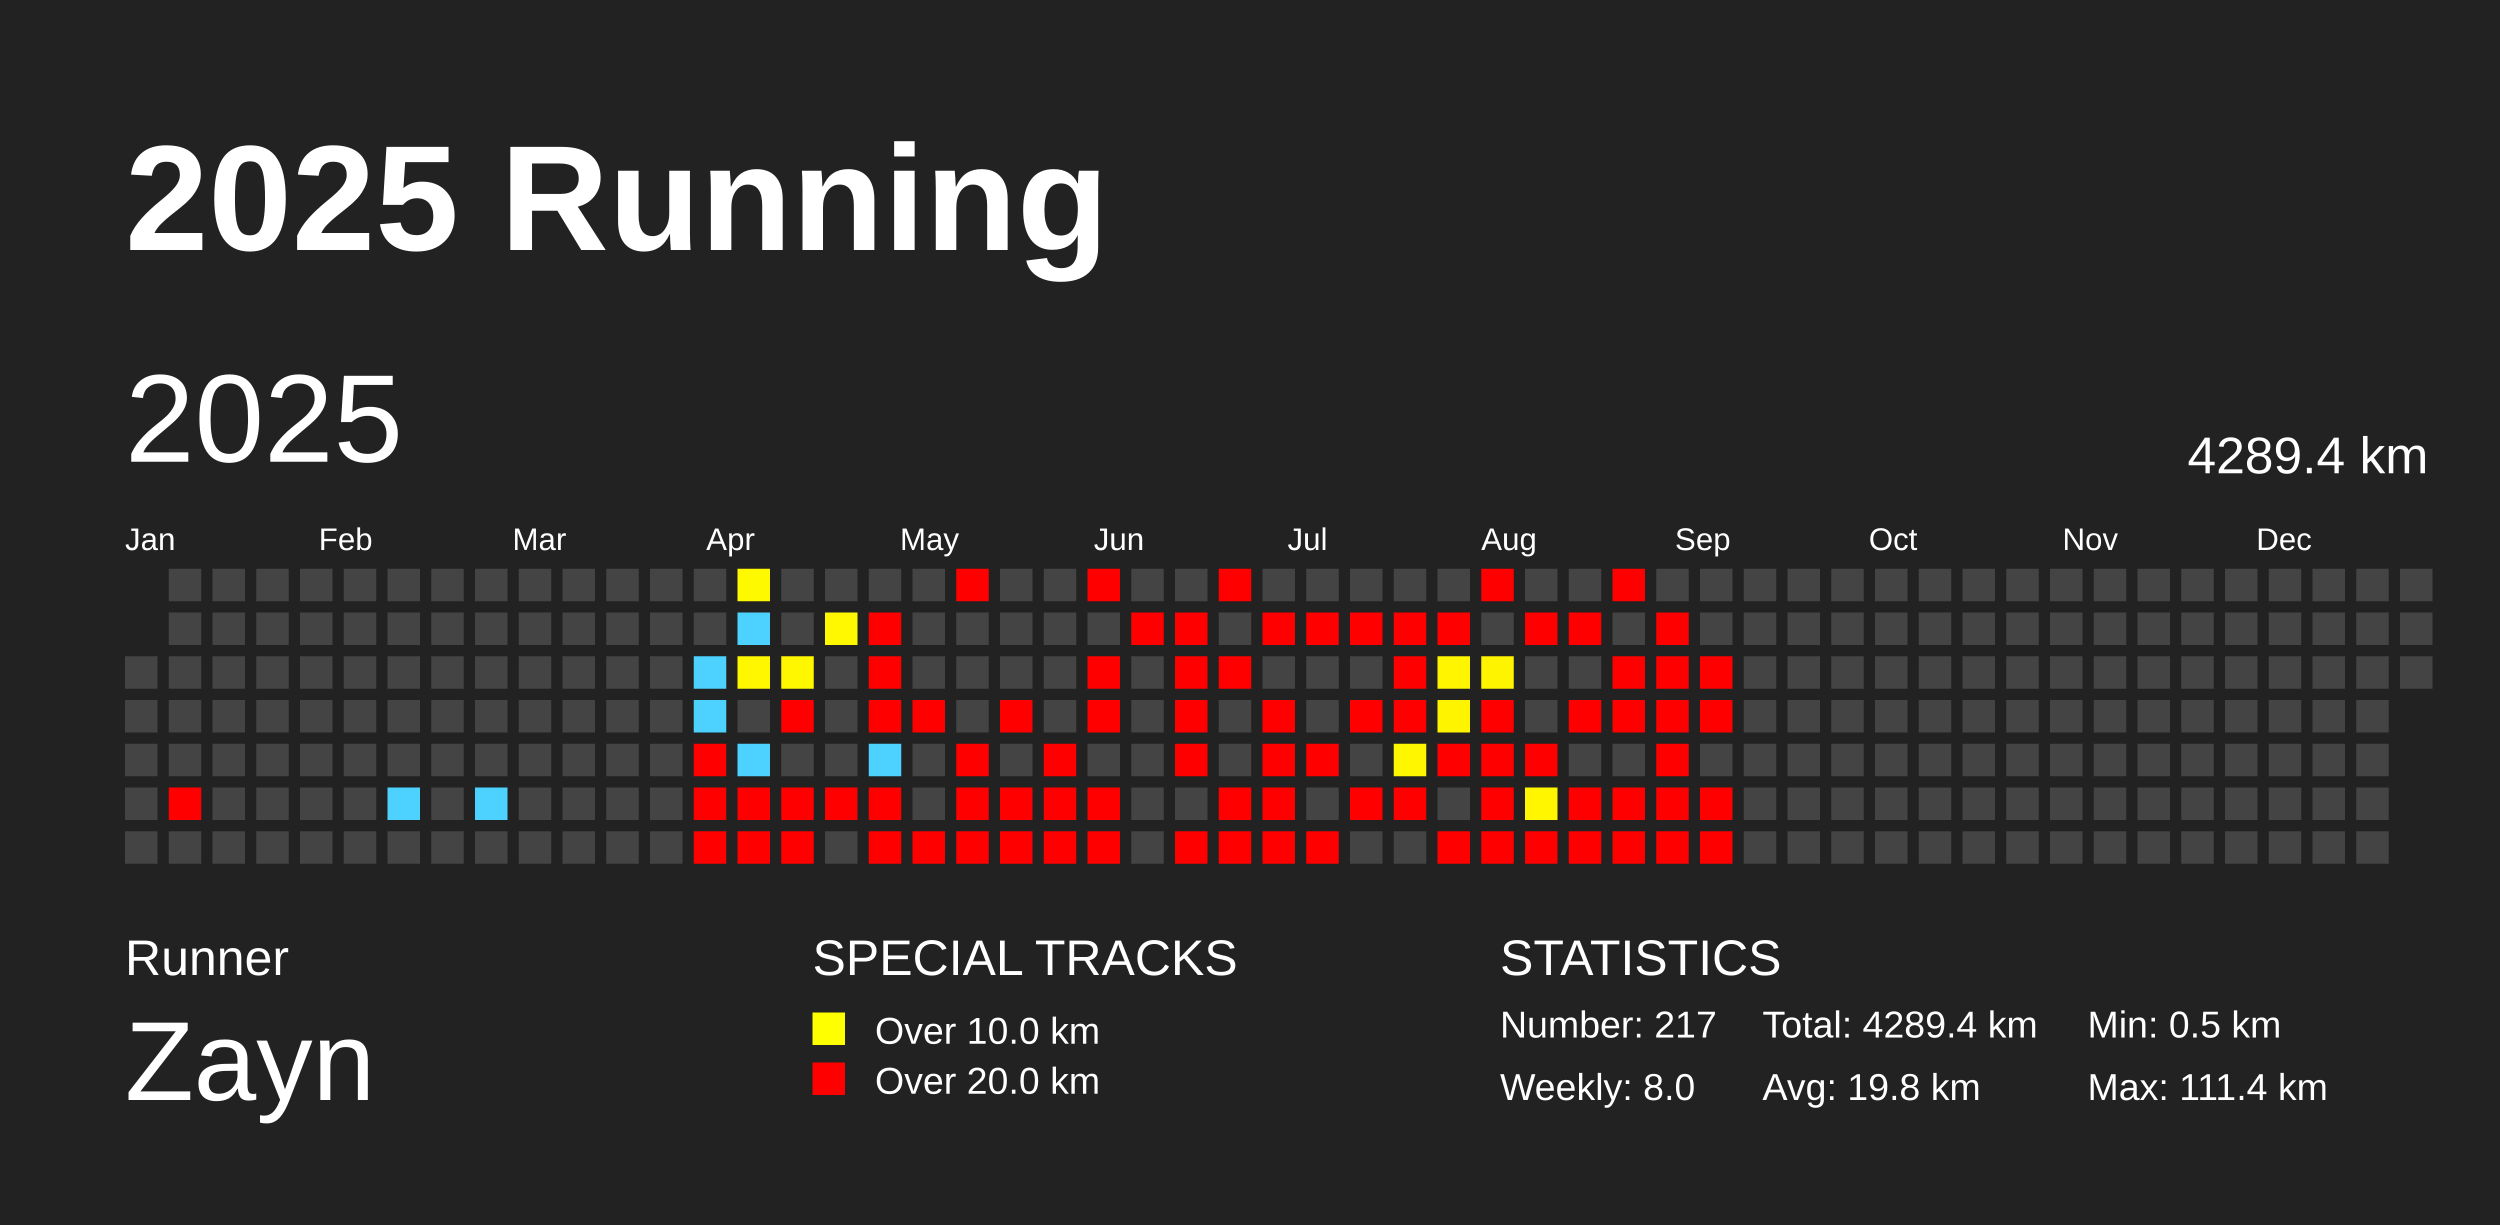
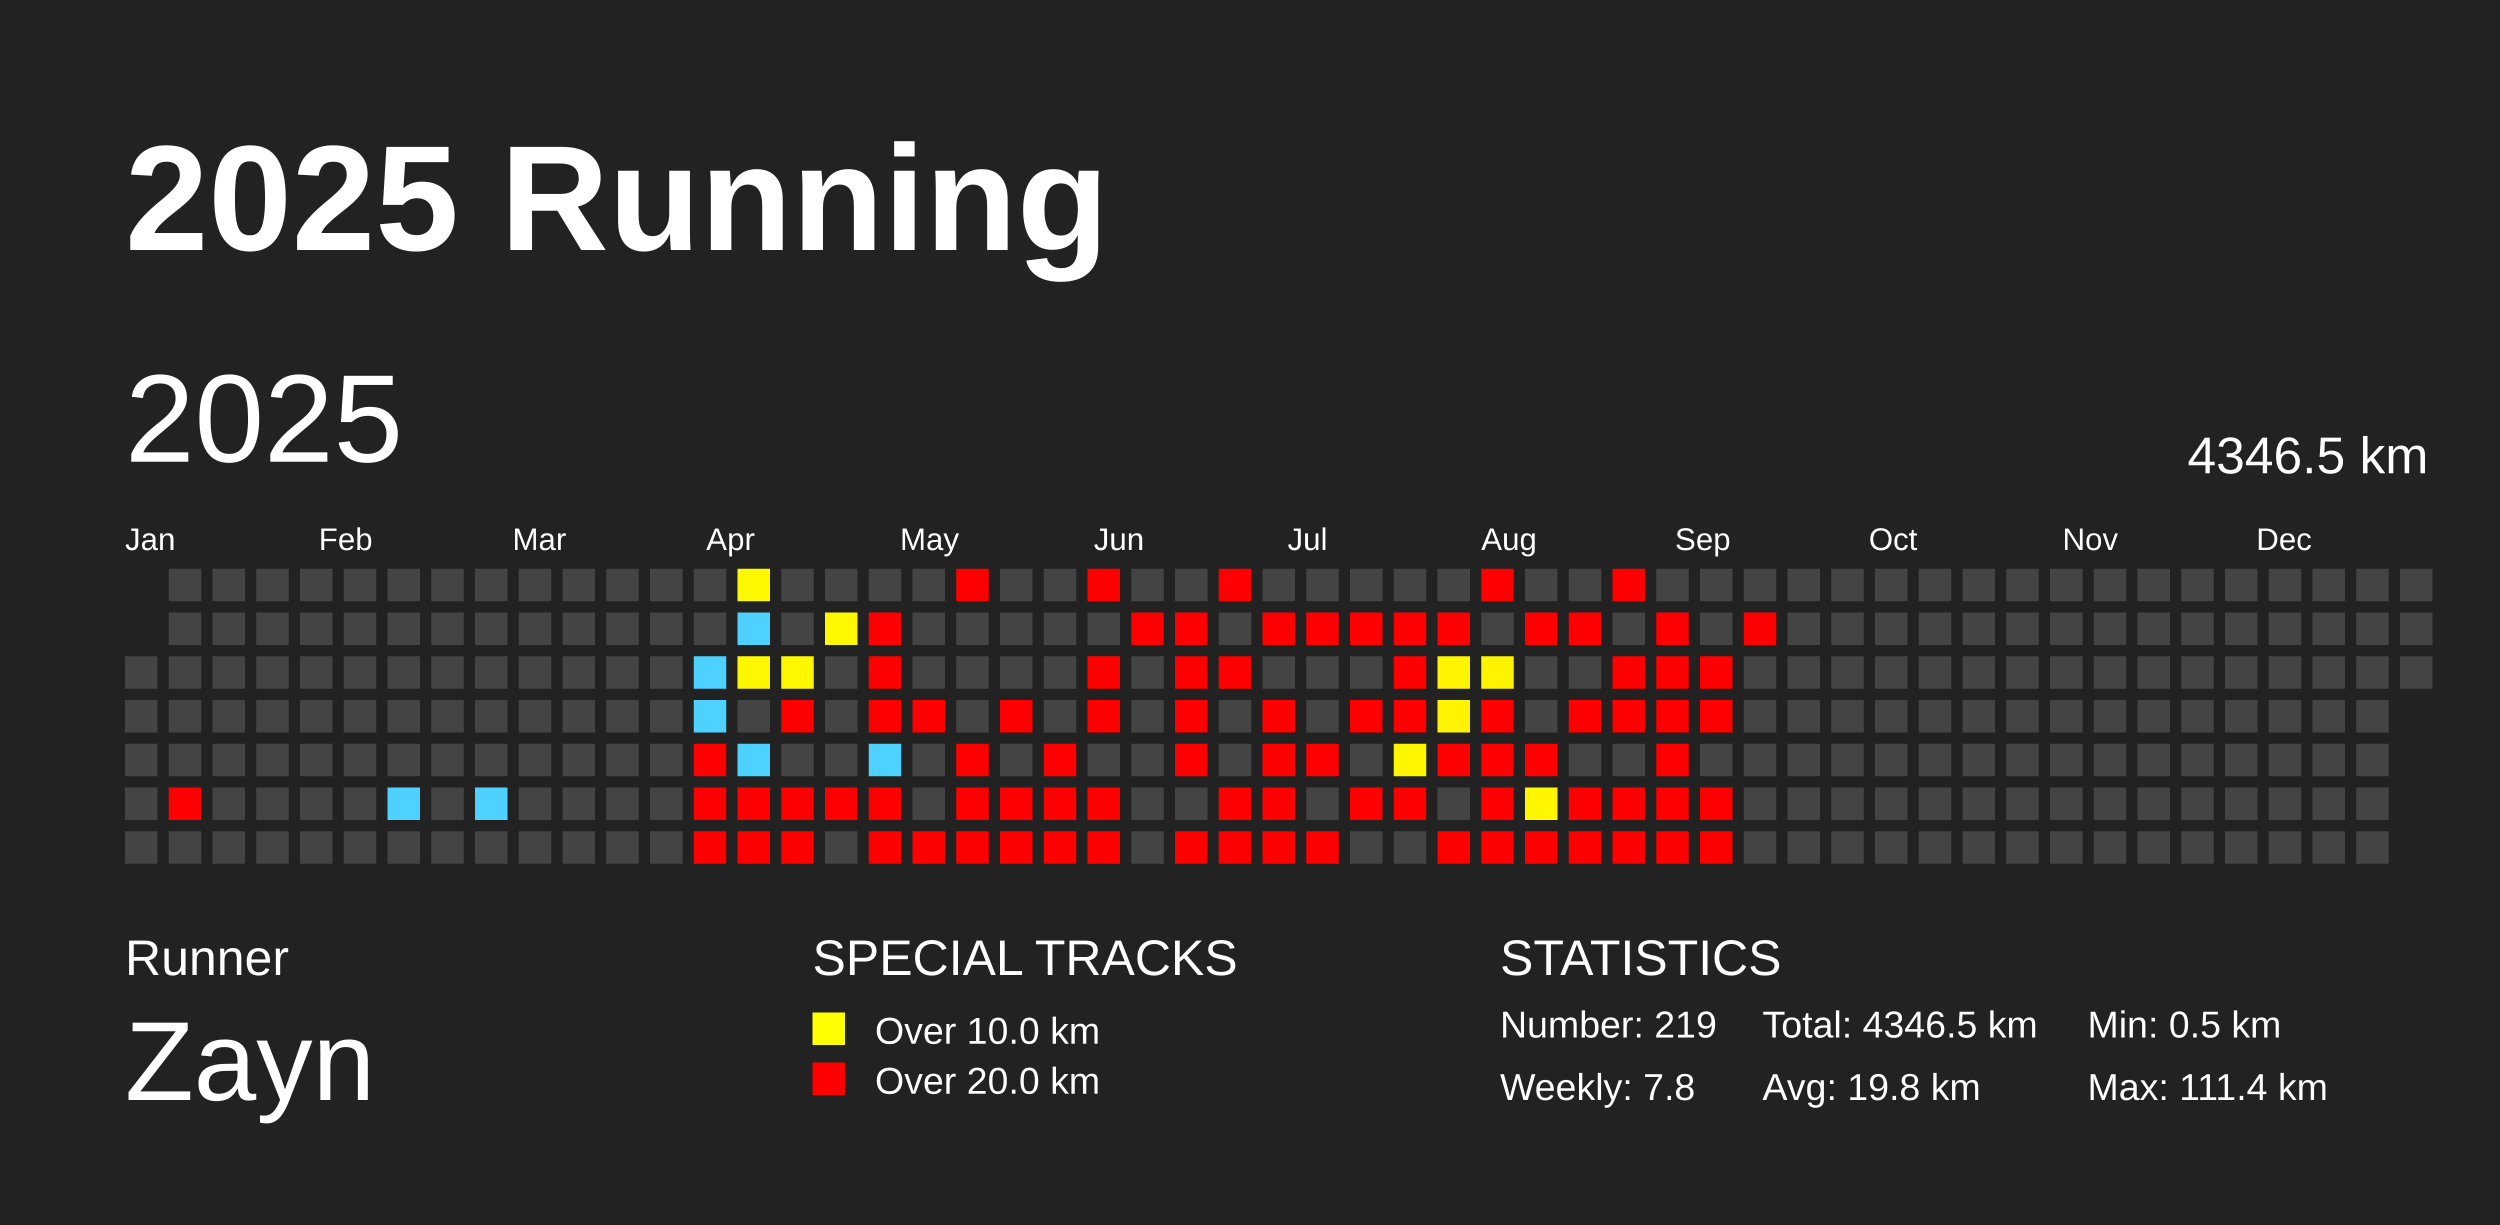
<svg xmlns="http://www.w3.org/2000/svg" baseProfile="full" height="98mm" version="1.1" viewBox="0,0,200,98" width="200mm">
  <defs />
  <rect fill="#222222" height="98" width="200" x="0" y="0" />
  <text fill="#FFFFFF" style="font-size:12px; font-family:Arial; font-weight:bold;" x="10" y="20">2025 Running</text>
  <text fill="#FFFFFF" style="font-size:4px; font-family:Arial" x="10" y="78">Runner</text>
  <text fill="#FFFFFF" style="font-size:9px; font-family:Arial" x="10" y="88">Zayn</text>
  <text fill="#FFFFFF" style="font-size:4px; font-family:Arial" x="65" y="78">SPECIAL TRACKS</text>
  <rect fill="yellow" height="2.6" width="2.6" x="65" y="81" />
  <text fill="#FFFFFF" style="font-size:3px; font-family:Arial" x="70" y="83.5">Over 10.0 km</text>
  <rect fill="red" height="2.6" width="2.6" x="65" y="85" />
  <text fill="#FFFFFF" style="font-size:3px; font-family:Arial" x="70" y="87.5">Over 20.0 km</text>
  <text fill="#FFFFFF" style="font-size:4px; font-family:Arial" x="120" y="78">STATISTICS</text>
-   <text fill="#FFFFFF" style="font-size:3px; font-family:Arial" x="120" y="83">Number: 217</text>
-   <text fill="#FFFFFF" style="font-size:3px; font-family:Arial" x="120" y="88">Weekly: 8.0</text>
-   <text fill="#FFFFFF" style="font-size:3px; font-family:Arial" x="141" y="83">Total: 4289.4 km</text>
+   <text fill="#FFFFFF" style="font-size:3px; font-family:Arial" x="120" y="83">Number: 219</text>
+   <text fill="#FFFFFF" style="font-size:3px; font-family:Arial" x="120" y="88">Weekly: 7.8</text>
+   <text fill="#FFFFFF" style="font-size:3px; font-family:Arial" x="141" y="83">Total: 4346.5 km</text>
  <text fill="#FFFFFF" style="font-size:3px; font-family:Arial" x="141" y="88">Avg: 19.8 km</text>
  <text fill="#FFFFFF" style="font-size:3px; font-family:Arial" x="167" y="83">Min: 0.5 km</text>
  <text fill="#FFFFFF" style="font-size:3px; font-family:Arial" x="167" y="88">Max: 111.4 km</text>
  <text dominant-baseline="hanging" fill="#FFFFFF" style="font-size:10.0px; font-family:Arial;" x="10" y="30">2025</text>
-   <text dominant-baseline="hanging" fill="#FFFFFF" style="font-size:4.125px; font-family:Arial;" x="175" y="35">4289.4 km</text>
+   <text dominant-baseline="hanging" fill="#FFFFFF" style="font-size:4.125px; font-family:Arial;" x="175" y="35">4346.5 km</text>
  <text fill="#FFFFFF" style="font-size:2.5px; font-family:Arial" x="10.0" y="44">Jan</text>
  <text fill="#FFFFFF" style="font-size:2.5px; font-family:Arial" x="25.5" y="44">Feb</text>
  <text fill="#FFFFFF" style="font-size:2.5px; font-family:Arial" x="41.0" y="44">Mar</text>
  <text fill="#FFFFFF" style="font-size:2.5px; font-family:Arial" x="56.5" y="44">Apr</text>
  <text fill="#FFFFFF" style="font-size:2.5px; font-family:Arial" x="72.0" y="44">May</text>
  <text fill="#FFFFFF" style="font-size:2.5px; font-family:Arial" x="87.5" y="44">Jun</text>
  <text fill="#FFFFFF" style="font-size:2.5px; font-family:Arial" x="103.0" y="44">Jul</text>
  <text fill="#FFFFFF" style="font-size:2.5px; font-family:Arial" x="118.5" y="44">Aug</text>
  <text fill="#FFFFFF" style="font-size:2.5px; font-family:Arial" x="134.0" y="44">Sep</text>
  <text fill="#FFFFFF" style="font-size:2.5px; font-family:Arial" x="149.5" y="44">Oct</text>
  <text fill="#FFFFFF" style="font-size:2.5px; font-family:Arial" x="165.0" y="44">Nov</text>
  <text fill="#FFFFFF" style="font-size:2.5px; font-family:Arial" x="180.5" y="44">Dec</text>
  <rect fill="#444444" height="2.6" width="2.6" x="10.0" y="52.5" />
  <rect fill="#444444" height="2.6" width="2.6" x="10.0" y="56.0" />
  <rect fill="#444444" height="2.6" width="2.6" x="10.0" y="59.5" />
  <rect fill="#444444" height="2.6" width="2.6" x="10.0" y="63.0" />
  <rect fill="#444444" height="2.6" width="2.6" x="10.0" y="66.5" />
  <rect fill="#444444" height="2.6" width="2.6" x="13.5" y="45.5" />
  <rect fill="#444444" height="2.6" width="2.6" x="13.5" y="49.0" />
  <rect fill="#444444" height="2.6" width="2.6" x="13.5" y="52.5" />
  <rect fill="#444444" height="2.6" width="2.6" x="13.5" y="56.0" />
  <rect fill="#444444" height="2.6" width="2.6" x="13.5" y="59.5" />
  <rect fill="red" height="2.6" width="2.6" x="13.5" y="63.0" />
  <rect fill="#444444" height="2.6" width="2.6" x="13.5" y="66.5" />
  <rect fill="#444444" height="2.6" width="2.6" x="17.0" y="45.5" />
  <rect fill="#444444" height="2.6" width="2.6" x="17.0" y="49.0" />
  <rect fill="#444444" height="2.6" width="2.6" x="17.0" y="52.5" />
  <rect fill="#444444" height="2.6" width="2.6" x="17.0" y="56.0" />
  <rect fill="#444444" height="2.6" width="2.6" x="17.0" y="59.5" />
  <rect fill="#444444" height="2.6" width="2.6" x="17.0" y="63.0" />
  <rect fill="#444444" height="2.6" width="2.6" x="17.0" y="66.5" />
  <rect fill="#444444" height="2.6" width="2.6" x="20.5" y="45.5" />
  <rect fill="#444444" height="2.6" width="2.6" x="20.5" y="49.0" />
  <rect fill="#444444" height="2.6" width="2.6" x="20.5" y="52.5" />
  <rect fill="#444444" height="2.6" width="2.6" x="20.5" y="56.0" />
  <rect fill="#444444" height="2.6" width="2.6" x="20.5" y="59.5" />
  <rect fill="#444444" height="2.6" width="2.6" x="20.5" y="63.0" />
  <rect fill="#444444" height="2.6" width="2.6" x="20.5" y="66.5" />
  <rect fill="#444444" height="2.6" width="2.6" x="24.0" y="45.5" />
  <rect fill="#444444" height="2.6" width="2.6" x="24.0" y="49.0" />
  <rect fill="#444444" height="2.6" width="2.6" x="24.0" y="52.5" />
  <rect fill="#444444" height="2.6" width="2.6" x="24.0" y="56.0" />
  <rect fill="#444444" height="2.6" width="2.6" x="24.0" y="59.5" />
  <rect fill="#444444" height="2.6" width="2.6" x="24.0" y="63.0" />
  <rect fill="#444444" height="2.6" width="2.6" x="24.0" y="66.5" />
  <rect fill="#444444" height="2.6" width="2.6" x="27.5" y="45.5" />
  <rect fill="#444444" height="2.6" width="2.6" x="27.5" y="49.0" />
  <rect fill="#444444" height="2.6" width="2.6" x="27.5" y="52.5" />
  <rect fill="#444444" height="2.6" width="2.6" x="27.5" y="56.0" />
  <rect fill="#444444" height="2.6" width="2.6" x="27.5" y="59.5" />
  <rect fill="#444444" height="2.6" width="2.6" x="27.5" y="63.0" />
  <rect fill="#444444" height="2.6" width="2.6" x="27.5" y="66.5" />
  <rect fill="#444444" height="2.6" width="2.6" x="31.0" y="45.5" />
  <rect fill="#444444" height="2.6" width="2.6" x="31.0" y="49.0" />
  <rect fill="#444444" height="2.6" width="2.6" x="31.0" y="52.5" />
  <rect fill="#444444" height="2.6" width="2.6" x="31.0" y="56.0" />
  <rect fill="#444444" height="2.6" width="2.6" x="31.0" y="59.5" />
  <rect fill="#4dd2ff" height="2.6" width="2.6" x="31.0" y="63.0" />
  <rect fill="#444444" height="2.6" width="2.6" x="31.0" y="66.5" />
  <rect fill="#444444" height="2.6" width="2.6" x="34.5" y="45.5" />
  <rect fill="#444444" height="2.6" width="2.6" x="34.5" y="49.0" />
  <rect fill="#444444" height="2.6" width="2.6" x="34.5" y="52.5" />
  <rect fill="#444444" height="2.6" width="2.6" x="34.5" y="56.0" />
  <rect fill="#444444" height="2.6" width="2.6" x="34.5" y="59.5" />
  <rect fill="#444444" height="2.6" width="2.6" x="34.5" y="63.0" />
  <rect fill="#444444" height="2.6" width="2.6" x="34.5" y="66.5" />
  <rect fill="#444444" height="2.6" width="2.6" x="38.0" y="45.5" />
  <rect fill="#444444" height="2.6" width="2.6" x="38.0" y="49.0" />
  <rect fill="#444444" height="2.6" width="2.6" x="38.0" y="52.5" />
  <rect fill="#444444" height="2.6" width="2.6" x="38.0" y="56.0" />
  <rect fill="#444444" height="2.6" width="2.6" x="38.0" y="59.5" />
  <rect fill="#4dd2ff" height="2.6" width="2.6" x="38.0" y="63.0" />
  <rect fill="#444444" height="2.6" width="2.6" x="38.0" y="66.5" />
  <rect fill="#444444" height="2.6" width="2.6" x="41.5" y="45.5" />
  <rect fill="#444444" height="2.6" width="2.6" x="41.5" y="49.0" />
  <rect fill="#444444" height="2.6" width="2.6" x="41.5" y="52.5" />
  <rect fill="#444444" height="2.6" width="2.6" x="41.5" y="56.0" />
  <rect fill="#444444" height="2.6" width="2.6" x="41.5" y="59.5" />
  <rect fill="#444444" height="2.6" width="2.6" x="41.5" y="63.0" />
  <rect fill="#444444" height="2.6" width="2.6" x="41.5" y="66.5" />
  <rect fill="#444444" height="2.6" width="2.6" x="45.0" y="45.5" />
  <rect fill="#444444" height="2.6" width="2.6" x="45.0" y="49.0" />
  <rect fill="#444444" height="2.6" width="2.6" x="45.0" y="52.5" />
  <rect fill="#444444" height="2.6" width="2.6" x="45.0" y="56.0" />
  <rect fill="#444444" height="2.6" width="2.6" x="45.0" y="59.5" />
  <rect fill="#444444" height="2.6" width="2.6" x="45.0" y="63.0" />
  <rect fill="#444444" height="2.6" width="2.6" x="45.0" y="66.5" />
  <rect fill="#444444" height="2.6" width="2.6" x="48.5" y="45.5" />
  <rect fill="#444444" height="2.6" width="2.6" x="48.5" y="49.0" />
  <rect fill="#444444" height="2.6" width="2.6" x="48.5" y="52.5" />
  <rect fill="#444444" height="2.6" width="2.6" x="48.5" y="56.0" />
  <rect fill="#444444" height="2.6" width="2.6" x="48.5" y="59.5" />
  <rect fill="#444444" height="2.6" width="2.6" x="48.5" y="63.0" />
  <rect fill="#444444" height="2.6" width="2.6" x="48.5" y="66.5" />
  <rect fill="#444444" height="2.6" width="2.6" x="52.0" y="45.5" />
  <rect fill="#444444" height="2.6" width="2.6" x="52.0" y="49.0" />
  <rect fill="#444444" height="2.6" width="2.6" x="52.0" y="52.5" />
  <rect fill="#444444" height="2.6" width="2.6" x="52.0" y="56.0" />
  <rect fill="#444444" height="2.6" width="2.6" x="52.0" y="59.5" />
  <rect fill="#444444" height="2.6" width="2.6" x="52.0" y="63.0" />
  <rect fill="#444444" height="2.6" width="2.6" x="52.0" y="66.5" />
  <rect fill="#444444" height="2.6" width="2.6" x="55.5" y="45.5" />
  <rect fill="#444444" height="2.6" width="2.6" x="55.5" y="49.0" />
  <rect fill="#4dd2ff" height="2.6" width="2.6" x="55.5" y="52.5" />
  <rect fill="#4dd2ff" height="2.6" width="2.6" x="55.5" y="56.0" />
  <rect fill="red" height="2.6" width="2.6" x="55.5" y="59.5" />
  <rect fill="red" height="2.6" width="2.6" x="55.5" y="63.0" />
  <rect fill="red" height="2.6" width="2.6" x="55.5" y="66.5" />
  <rect fill="#fff900" height="2.6" width="2.6" x="59.0" y="45.5" />
  <rect fill="#4dd2ff" height="2.6" width="2.6" x="59.0" y="49.0" />
  <rect fill="#fff700" height="2.6" width="2.6" x="59.0" y="52.5" />
  <rect fill="#444444" height="2.6" width="2.6" x="59.0" y="56.0" />
  <rect fill="#4dd2ff" height="2.6" width="2.6" x="59.0" y="59.5" />
  <rect fill="red" height="2.6" width="2.6" x="59.0" y="63.0" />
  <rect fill="red" height="2.6" width="2.6" x="59.0" y="66.5" />
  <rect fill="#444444" height="2.6" width="2.6" x="62.5" y="45.5" />
  <rect fill="#444444" height="2.6" width="2.6" x="62.5" y="49.0" />
  <rect fill="#fff700" height="2.6" width="2.6" x="62.5" y="52.5" />
  <rect fill="red" height="2.6" width="2.6" x="62.5" y="56.0" />
  <rect fill="#444444" height="2.6" width="2.6" x="62.5" y="59.5" />
  <rect fill="red" height="2.6" width="2.6" x="62.5" y="63.0" />
  <rect fill="red" height="2.6" width="2.6" x="62.5" y="66.5" />
  <rect fill="#444444" height="2.6" width="2.6" x="66.0" y="45.5" />
  <rect fill="#fff800" height="2.6" width="2.6" x="66.0" y="49.0" />
  <rect fill="#444444" height="2.6" width="2.6" x="66.0" y="52.5" />
  <rect fill="#444444" height="2.6" width="2.6" x="66.0" y="56.0" />
  <rect fill="#444444" height="2.6" width="2.6" x="66.0" y="59.5" />
  <rect fill="red" height="2.6" width="2.6" x="66.0" y="63.0" />
  <rect fill="#444444" height="2.6" width="2.6" x="66.0" y="66.5" />
  <rect fill="#444444" height="2.6" width="2.6" x="69.5" y="45.5" />
  <rect fill="red" height="2.6" width="2.6" x="69.5" y="49.0" />
  <rect fill="red" height="2.6" width="2.6" x="69.5" y="52.5" />
  <rect fill="red" height="2.6" width="2.6" x="69.5" y="56.0" />
  <rect fill="#4dd2ff" height="2.6" width="2.6" x="69.5" y="59.5" />
  <rect fill="red" height="2.6" width="2.6" x="69.5" y="63.0" />
  <rect fill="red" height="2.6" width="2.6" x="69.5" y="66.5" />
  <rect fill="#444444" height="2.6" width="2.6" x="73.0" y="45.5" />
  <rect fill="#444444" height="2.6" width="2.6" x="73.0" y="49.0" />
  <rect fill="#444444" height="2.6" width="2.6" x="73.0" y="52.5" />
  <rect fill="red" height="2.6" width="2.6" x="73.0" y="56.0" />
  <rect fill="#444444" height="2.6" width="2.6" x="73.0" y="59.5" />
  <rect fill="#444444" height="2.6" width="2.6" x="73.0" y="63.0" />
  <rect fill="red" height="2.6" width="2.6" x="73.0" y="66.5" />
  <rect fill="red" height="2.6" width="2.6" x="76.5" y="45.5" />
  <rect fill="#444444" height="2.6" width="2.6" x="76.5" y="49.0" />
  <rect fill="#444444" height="2.6" width="2.6" x="76.5" y="52.5" />
  <rect fill="#444444" height="2.6" width="2.6" x="76.5" y="56.0" />
  <rect fill="red" height="2.6" width="2.6" x="76.5" y="59.5" />
  <rect fill="red" height="2.6" width="2.6" x="76.5" y="63.0" />
  <rect fill="red" height="2.6" width="2.6" x="76.5" y="66.5" />
  <rect fill="#444444" height="2.6" width="2.6" x="80.0" y="45.5" />
  <rect fill="#444444" height="2.6" width="2.6" x="80.0" y="49.0" />
  <rect fill="#444444" height="2.6" width="2.6" x="80.0" y="52.5" />
  <rect fill="red" height="2.6" width="2.6" x="80.0" y="56.0" />
  <rect fill="#444444" height="2.6" width="2.6" x="80.0" y="59.5" />
  <rect fill="red" height="2.6" width="2.6" x="80.0" y="63.0" />
  <rect fill="red" height="2.6" width="2.6" x="80.0" y="66.5" />
  <rect fill="#444444" height="2.6" width="2.6" x="83.5" y="45.5" />
  <rect fill="#444444" height="2.6" width="2.6" x="83.5" y="49.0" />
  <rect fill="#444444" height="2.6" width="2.6" x="83.5" y="52.5" />
  <rect fill="#444444" height="2.6" width="2.6" x="83.5" y="56.0" />
  <rect fill="red" height="2.6" width="2.6" x="83.5" y="59.5" />
  <rect fill="red" height="2.6" width="2.6" x="83.5" y="63.0" />
  <rect fill="red" height="2.6" width="2.6" x="83.5" y="66.5" />
  <rect fill="red" height="2.6" width="2.6" x="87.0" y="45.5" />
  <rect fill="#444444" height="2.6" width="2.6" x="87.0" y="49.0" />
  <rect fill="red" height="2.6" width="2.6" x="87.0" y="52.5" />
  <rect fill="red" height="2.6" width="2.6" x="87.0" y="56.0" />
  <rect fill="#444444" height="2.6" width="2.6" x="87.0" y="59.5" />
  <rect fill="red" height="2.6" width="2.6" x="87.0" y="63.0" />
  <rect fill="red" height="2.6" width="2.6" x="87.0" y="66.5" />
  <rect fill="#444444" height="2.6" width="2.6" x="90.5" y="45.5" />
  <rect fill="red" height="2.6" width="2.6" x="90.5" y="49.0" />
  <rect fill="#444444" height="2.6" width="2.6" x="90.5" y="52.5" />
  <rect fill="#444444" height="2.6" width="2.6" x="90.5" y="56.0" />
  <rect fill="#444444" height="2.6" width="2.6" x="90.5" y="59.5" />
  <rect fill="#444444" height="2.6" width="2.6" x="90.5" y="63.0" />
  <rect fill="#444444" height="2.6" width="2.6" x="90.5" y="66.5" />
  <rect fill="#444444" height="2.6" width="2.6" x="94.0" y="45.5" />
  <rect fill="red" height="2.6" width="2.6" x="94.0" y="49.0" />
  <rect fill="red" height="2.6" width="2.6" x="94.0" y="52.5" />
  <rect fill="red" height="2.6" width="2.6" x="94.0" y="56.0" />
  <rect fill="red" height="2.6" width="2.6" x="94.0" y="59.5" />
  <rect fill="#444444" height="2.6" width="2.6" x="94.0" y="63.0" />
  <rect fill="red" height="2.6" width="2.6" x="94.0" y="66.5" />
  <rect fill="red" height="2.6" width="2.6" x="97.5" y="45.5" />
  <rect fill="#444444" height="2.6" width="2.6" x="97.5" y="49.0" />
  <rect fill="red" height="2.6" width="2.6" x="97.5" y="52.5" />
  <rect fill="#444444" height="2.6" width="2.6" x="97.5" y="56.0" />
  <rect fill="#444444" height="2.6" width="2.6" x="97.5" y="59.5" />
  <rect fill="red" height="2.6" width="2.6" x="97.5" y="63.0" />
  <rect fill="red" height="2.6" width="2.6" x="97.5" y="66.5" />
  <rect fill="#444444" height="2.6" width="2.6" x="101.0" y="45.5" />
  <rect fill="red" height="2.6" width="2.6" x="101.0" y="49.0" />
  <rect fill="#444444" height="2.6" width="2.6" x="101.0" y="52.5" />
  <rect fill="red" height="2.6" width="2.6" x="101.0" y="56.0" />
  <rect fill="red" height="2.6" width="2.6" x="101.0" y="59.5" />
  <rect fill="red" height="2.6" width="2.6" x="101.0" y="63.0" />
  <rect fill="red" height="2.6" width="2.6" x="101.0" y="66.5" />
  <rect fill="#444444" height="2.6" width="2.6" x="104.5" y="45.5" />
  <rect fill="red" height="2.6" width="2.6" x="104.5" y="49.0" />
  <rect fill="#444444" height="2.6" width="2.6" x="104.5" y="52.5" />
  <rect fill="#444444" height="2.6" width="2.6" x="104.5" y="56.0" />
  <rect fill="red" height="2.6" width="2.6" x="104.5" y="59.5" />
  <rect fill="#444444" height="2.6" width="2.6" x="104.5" y="63.0" />
  <rect fill="red" height="2.6" width="2.6" x="104.5" y="66.5" />
  <rect fill="#444444" height="2.6" width="2.6" x="108.0" y="45.5" />
  <rect fill="red" height="2.6" width="2.6" x="108.0" y="49.0" />
  <rect fill="#444444" height="2.6" width="2.6" x="108.0" y="52.5" />
  <rect fill="red" height="2.6" width="2.6" x="108.0" y="56.0" />
  <rect fill="#444444" height="2.6" width="2.6" x="108.0" y="59.5" />
  <rect fill="red" height="2.6" width="2.6" x="108.0" y="63.0" />
  <rect fill="#444444" height="2.6" width="2.6" x="108.0" y="66.5" />
  <rect fill="#444444" height="2.6" width="2.6" x="111.5" y="45.5" />
  <rect fill="red" height="2.6" width="2.6" x="111.5" y="49.0" />
  <rect fill="red" height="2.6" width="2.6" x="111.5" y="52.5" />
  <rect fill="red" height="2.6" width="2.6" x="111.5" y="56.0" />
  <rect fill="#fff600" height="2.6" width="2.6" x="111.5" y="59.5" />
  <rect fill="red" height="2.6" width="2.6" x="111.5" y="63.0" />
  <rect fill="#444444" height="2.6" width="2.6" x="111.5" y="66.5" />
  <rect fill="#444444" height="2.6" width="2.6" x="115.0" y="45.5" />
  <rect fill="red" height="2.6" width="2.6" x="115.0" y="49.0" />
  <rect fill="#fff500" height="2.6" width="2.6" x="115.0" y="52.5" />
  <rect fill="#fff400" height="2.6" width="2.6" x="115.0" y="56.0" />
  <rect fill="red" height="2.6" width="2.6" x="115.0" y="59.5" />
  <rect fill="#444444" height="2.6" width="2.6" x="115.0" y="63.0" />
  <rect fill="red" height="2.6" width="2.6" x="115.0" y="66.5" />
  <rect fill="red" height="2.6" width="2.6" x="118.5" y="45.5" />
  <rect fill="#444444" height="2.6" width="2.6" x="118.5" y="49.0" />
  <rect fill="#fff400" height="2.6" width="2.6" x="118.5" y="52.5" />
  <rect fill="red" height="2.6" width="2.6" x="118.5" y="56.0" />
  <rect fill="red" height="2.6" width="2.6" x="118.5" y="59.5" />
  <rect fill="red" height="2.6" width="2.6" x="118.5" y="63.0" />
  <rect fill="red" height="2.6" width="2.6" x="118.5" y="66.5" />
  <rect fill="#444444" height="2.6" width="2.6" x="122.0" y="45.5" />
  <rect fill="red" height="2.6" width="2.6" x="122.0" y="49.0" />
  <rect fill="#444444" height="2.6" width="2.6" x="122.0" y="52.5" />
  <rect fill="#444444" height="2.6" width="2.6" x="122.0" y="56.0" />
  <rect fill="red" height="2.6" width="2.6" x="122.0" y="59.5" />
  <rect fill="#fff600" height="2.6" width="2.6" x="122.0" y="63.0" />
  <rect fill="red" height="2.6" width="2.6" x="122.0" y="66.5" />
  <rect fill="#444444" height="2.6" width="2.6" x="125.5" y="45.5" />
  <rect fill="red" height="2.6" width="2.6" x="125.5" y="49.0" />
  <rect fill="#444444" height="2.6" width="2.6" x="125.5" y="52.5" />
  <rect fill="red" height="2.6" width="2.6" x="125.5" y="56.0" />
  <rect fill="#444444" height="2.6" width="2.6" x="125.5" y="59.5" />
  <rect fill="red" height="2.6" width="2.6" x="125.5" y="63.0" />
  <rect fill="red" height="2.6" width="2.6" x="125.5" y="66.5" />
  <rect fill="red" height="2.6" width="2.6" x="129.0" y="45.5" />
  <rect fill="#444444" height="2.6" width="2.6" x="129.0" y="49.0" />
  <rect fill="red" height="2.6" width="2.6" x="129.0" y="52.5" />
  <rect fill="red" height="2.6" width="2.6" x="129.0" y="56.0" />
  <rect fill="#444444" height="2.6" width="2.6" x="129.0" y="59.5" />
  <rect fill="red" height="2.6" width="2.6" x="129.0" y="63.0" />
  <rect fill="red" height="2.6" width="2.6" x="129.0" y="66.5" />
  <rect fill="#444444" height="2.6" width="2.6" x="132.5" y="45.5" />
  <rect fill="red" height="2.6" width="2.6" x="132.5" y="49.0" />
  <rect fill="red" height="2.6" width="2.6" x="132.5" y="52.5" />
  <rect fill="red" height="2.6" width="2.6" x="132.5" y="56.0" />
  <rect fill="red" height="2.6" width="2.6" x="132.5" y="59.5" />
  <rect fill="red" height="2.6" width="2.6" x="132.5" y="63.0" />
  <rect fill="red" height="2.6" width="2.6" x="132.5" y="66.5" />
  <rect fill="#444444" height="2.6" width="2.6" x="136.0" y="45.5" />
  <rect fill="#444444" height="2.6" width="2.6" x="136.0" y="49.0" />
  <rect fill="red" height="2.6" width="2.6" x="136.0" y="52.5" />
  <rect fill="red" height="2.6" width="2.6" x="136.0" y="56.0" />
  <rect fill="#444444" height="2.6" width="2.6" x="136.0" y="59.5" />
  <rect fill="red" height="2.6" width="2.6" x="136.0" y="63.0" />
  <rect fill="red" height="2.6" width="2.6" x="136.0" y="66.5" />
  <rect fill="#444444" height="2.6" width="2.6" x="139.5" y="45.5" />
-   <rect fill="#444444" height="2.6" width="2.6" x="139.5" y="49.0" />
+   <rect fill="red" height="2.6" width="2.6" x="139.5" y="49.0" />
  <rect fill="#444444" height="2.6" width="2.6" x="139.5" y="52.5" />
  <rect fill="#444444" height="2.6" width="2.6" x="139.5" y="56.0" />
  <rect fill="#444444" height="2.6" width="2.6" x="139.5" y="59.5" />
  <rect fill="#444444" height="2.6" width="2.6" x="139.5" y="63.0" />
  <rect fill="#444444" height="2.6" width="2.6" x="139.5" y="66.5" />
  <rect fill="#444444" height="2.6" width="2.6" x="143.0" y="45.5" />
  <rect fill="#444444" height="2.6" width="2.6" x="143.0" y="49.0" />
  <rect fill="#444444" height="2.6" width="2.6" x="143.0" y="52.5" />
  <rect fill="#444444" height="2.6" width="2.6" x="143.0" y="56.0" />
  <rect fill="#444444" height="2.6" width="2.6" x="143.0" y="59.5" />
  <rect fill="#444444" height="2.6" width="2.6" x="143.0" y="63.0" />
  <rect fill="#444444" height="2.6" width="2.6" x="143.0" y="66.5" />
  <rect fill="#444444" height="2.6" width="2.6" x="146.5" y="45.5" />
  <rect fill="#444444" height="2.6" width="2.6" x="146.5" y="49.0" />
  <rect fill="#444444" height="2.6" width="2.6" x="146.5" y="52.5" />
  <rect fill="#444444" height="2.6" width="2.6" x="146.5" y="56.0" />
  <rect fill="#444444" height="2.6" width="2.6" x="146.5" y="59.5" />
  <rect fill="#444444" height="2.6" width="2.6" x="146.5" y="63.0" />
  <rect fill="#444444" height="2.6" width="2.6" x="146.5" y="66.5" />
  <rect fill="#444444" height="2.6" width="2.6" x="150.0" y="45.5" />
  <rect fill="#444444" height="2.6" width="2.6" x="150.0" y="49.0" />
  <rect fill="#444444" height="2.6" width="2.6" x="150.0" y="52.5" />
  <rect fill="#444444" height="2.6" width="2.6" x="150.0" y="56.0" />
  <rect fill="#444444" height="2.6" width="2.6" x="150.0" y="59.5" />
  <rect fill="#444444" height="2.6" width="2.6" x="150.0" y="63.0" />
  <rect fill="#444444" height="2.6" width="2.6" x="150.0" y="66.5" />
  <rect fill="#444444" height="2.6" width="2.6" x="153.5" y="45.5" />
  <rect fill="#444444" height="2.6" width="2.6" x="153.5" y="49.0" />
  <rect fill="#444444" height="2.6" width="2.6" x="153.5" y="52.5" />
  <rect fill="#444444" height="2.6" width="2.6" x="153.5" y="56.0" />
  <rect fill="#444444" height="2.6" width="2.6" x="153.5" y="59.5" />
  <rect fill="#444444" height="2.6" width="2.6" x="153.5" y="63.0" />
  <rect fill="#444444" height="2.6" width="2.6" x="153.5" y="66.5" />
  <rect fill="#444444" height="2.6" width="2.6" x="157.0" y="45.5" />
  <rect fill="#444444" height="2.6" width="2.6" x="157.0" y="49.0" />
  <rect fill="#444444" height="2.6" width="2.6" x="157.0" y="52.5" />
  <rect fill="#444444" height="2.6" width="2.6" x="157.0" y="56.0" />
  <rect fill="#444444" height="2.6" width="2.6" x="157.0" y="59.5" />
  <rect fill="#444444" height="2.6" width="2.6" x="157.0" y="63.0" />
  <rect fill="#444444" height="2.6" width="2.6" x="157.0" y="66.5" />
  <rect fill="#444444" height="2.6" width="2.6" x="160.5" y="45.5" />
  <rect fill="#444444" height="2.6" width="2.6" x="160.5" y="49.0" />
  <rect fill="#444444" height="2.6" width="2.6" x="160.5" y="52.5" />
  <rect fill="#444444" height="2.6" width="2.6" x="160.5" y="56.0" />
  <rect fill="#444444" height="2.6" width="2.6" x="160.5" y="59.5" />
  <rect fill="#444444" height="2.6" width="2.6" x="160.5" y="63.0" />
  <rect fill="#444444" height="2.6" width="2.6" x="160.5" y="66.5" />
  <rect fill="#444444" height="2.6" width="2.6" x="164.0" y="45.5" />
  <rect fill="#444444" height="2.6" width="2.6" x="164.0" y="49.0" />
  <rect fill="#444444" height="2.6" width="2.6" x="164.0" y="52.5" />
  <rect fill="#444444" height="2.6" width="2.6" x="164.0" y="56.0" />
  <rect fill="#444444" height="2.6" width="2.6" x="164.0" y="59.5" />
  <rect fill="#444444" height="2.6" width="2.6" x="164.0" y="63.0" />
  <rect fill="#444444" height="2.6" width="2.6" x="164.0" y="66.5" />
  <rect fill="#444444" height="2.6" width="2.6" x="167.5" y="45.5" />
  <rect fill="#444444" height="2.6" width="2.6" x="167.5" y="49.0" />
  <rect fill="#444444" height="2.6" width="2.6" x="167.5" y="52.5" />
  <rect fill="#444444" height="2.6" width="2.6" x="167.5" y="56.0" />
  <rect fill="#444444" height="2.6" width="2.6" x="167.5" y="59.5" />
  <rect fill="#444444" height="2.6" width="2.6" x="167.5" y="63.0" />
  <rect fill="#444444" height="2.6" width="2.6" x="167.5" y="66.5" />
  <rect fill="#444444" height="2.6" width="2.6" x="171.0" y="45.5" />
  <rect fill="#444444" height="2.6" width="2.6" x="171.0" y="49.0" />
  <rect fill="#444444" height="2.6" width="2.6" x="171.0" y="52.5" />
  <rect fill="#444444" height="2.6" width="2.6" x="171.0" y="56.0" />
  <rect fill="#444444" height="2.6" width="2.6" x="171.0" y="59.5" />
  <rect fill="#444444" height="2.6" width="2.6" x="171.0" y="63.0" />
  <rect fill="#444444" height="2.6" width="2.6" x="171.0" y="66.5" />
  <rect fill="#444444" height="2.6" width="2.6" x="174.5" y="45.5" />
  <rect fill="#444444" height="2.6" width="2.6" x="174.5" y="49.0" />
  <rect fill="#444444" height="2.6" width="2.6" x="174.5" y="52.5" />
  <rect fill="#444444" height="2.6" width="2.6" x="174.5" y="56.0" />
  <rect fill="#444444" height="2.6" width="2.6" x="174.5" y="59.5" />
  <rect fill="#444444" height="2.6" width="2.6" x="174.5" y="63.0" />
  <rect fill="#444444" height="2.6" width="2.6" x="174.5" y="66.5" />
  <rect fill="#444444" height="2.6" width="2.6" x="178.0" y="45.5" />
  <rect fill="#444444" height="2.6" width="2.6" x="178.0" y="49.0" />
  <rect fill="#444444" height="2.6" width="2.6" x="178.0" y="52.5" />
  <rect fill="#444444" height="2.6" width="2.6" x="178.0" y="56.0" />
  <rect fill="#444444" height="2.6" width="2.6" x="178.0" y="59.5" />
  <rect fill="#444444" height="2.6" width="2.6" x="178.0" y="63.0" />
  <rect fill="#444444" height="2.6" width="2.6" x="178.0" y="66.5" />
  <rect fill="#444444" height="2.6" width="2.6" x="181.5" y="45.5" />
  <rect fill="#444444" height="2.6" width="2.6" x="181.5" y="49.0" />
  <rect fill="#444444" height="2.6" width="2.6" x="181.5" y="52.5" />
  <rect fill="#444444" height="2.6" width="2.6" x="181.5" y="56.0" />
  <rect fill="#444444" height="2.6" width="2.6" x="181.5" y="59.5" />
  <rect fill="#444444" height="2.6" width="2.6" x="181.5" y="63.0" />
  <rect fill="#444444" height="2.6" width="2.6" x="181.5" y="66.5" />
  <rect fill="#444444" height="2.6" width="2.6" x="185.0" y="45.5" />
  <rect fill="#444444" height="2.6" width="2.6" x="185.0" y="49.0" />
  <rect fill="#444444" height="2.6" width="2.6" x="185.0" y="52.5" />
  <rect fill="#444444" height="2.6" width="2.6" x="185.0" y="56.0" />
  <rect fill="#444444" height="2.6" width="2.6" x="185.0" y="59.5" />
  <rect fill="#444444" height="2.6" width="2.6" x="185.0" y="63.0" />
  <rect fill="#444444" height="2.6" width="2.6" x="185.0" y="66.5" />
  <rect fill="#444444" height="2.6" width="2.6" x="188.5" y="45.5" />
  <rect fill="#444444" height="2.6" width="2.6" x="188.5" y="49.0" />
  <rect fill="#444444" height="2.6" width="2.6" x="188.5" y="52.5" />
  <rect fill="#444444" height="2.6" width="2.6" x="188.5" y="56.0" />
  <rect fill="#444444" height="2.6" width="2.6" x="188.5" y="59.5" />
  <rect fill="#444444" height="2.6" width="2.6" x="188.5" y="63.0" />
  <rect fill="#444444" height="2.6" width="2.6" x="188.5" y="66.5" />
  <rect fill="#444444" height="2.6" width="2.6" x="192.0" y="45.5" />
  <rect fill="#444444" height="2.6" width="2.6" x="192.0" y="49.0" />
  <rect fill="#444444" height="2.6" width="2.6" x="192.0" y="52.5" />
</svg>
